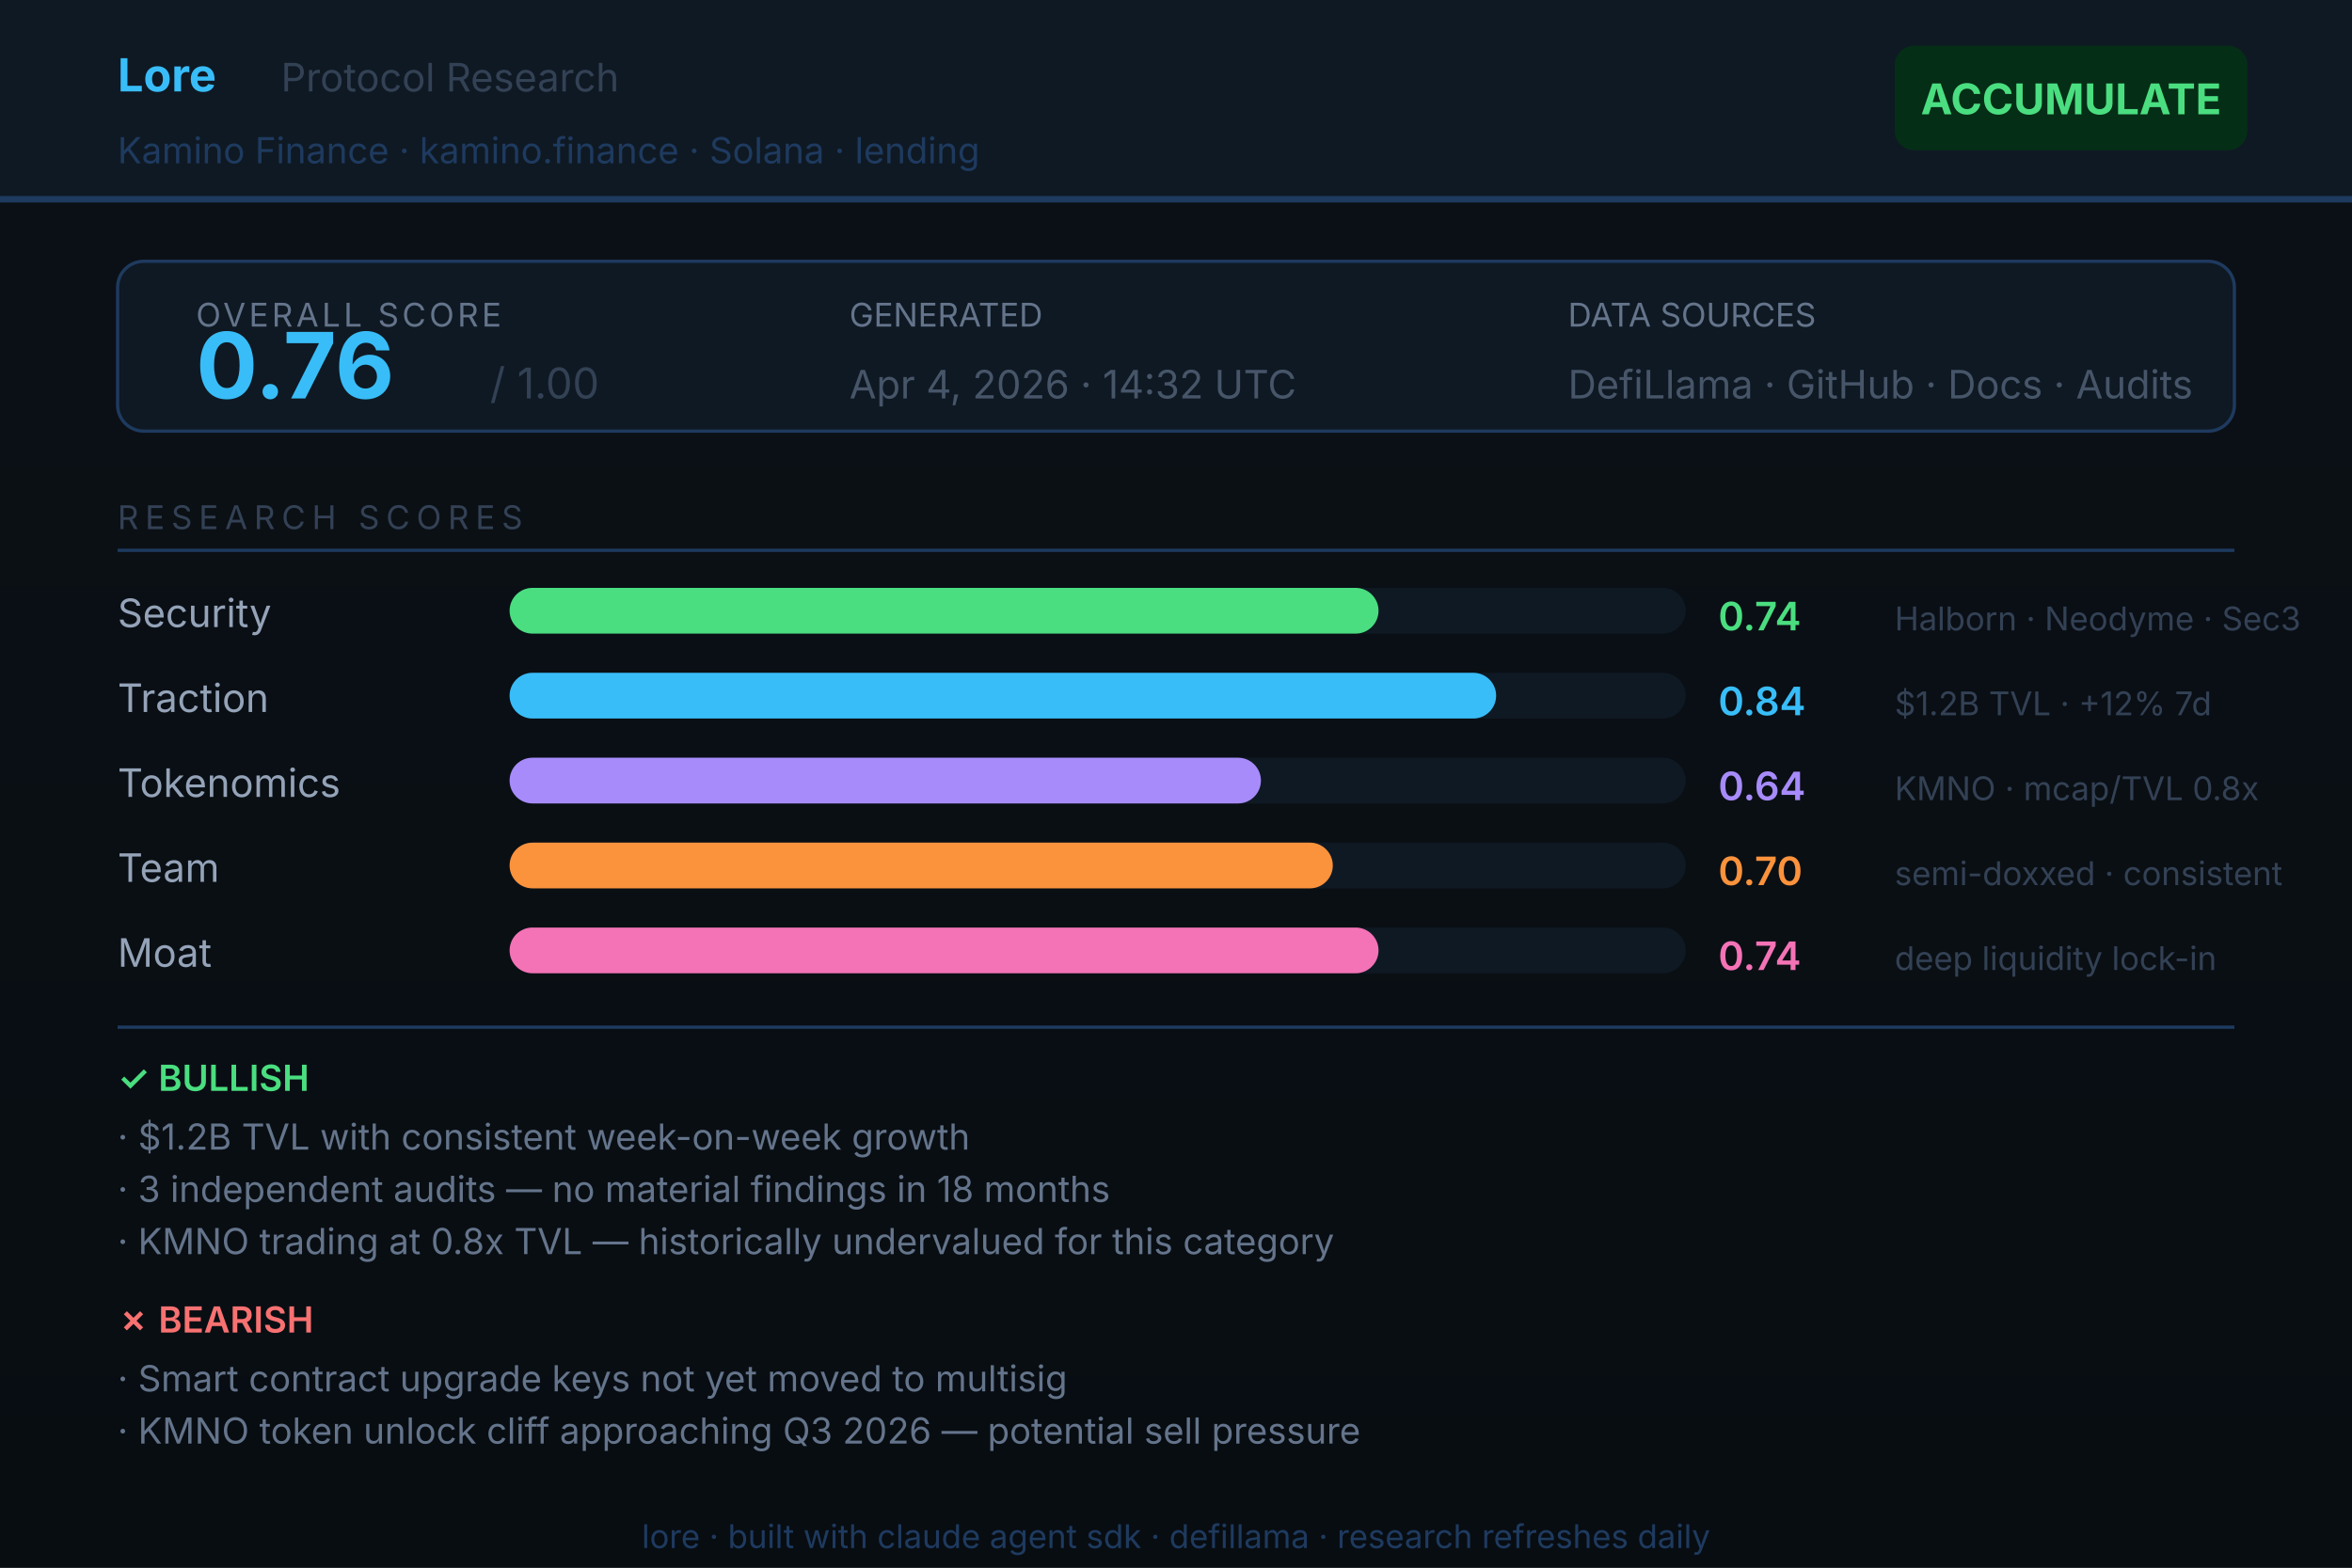
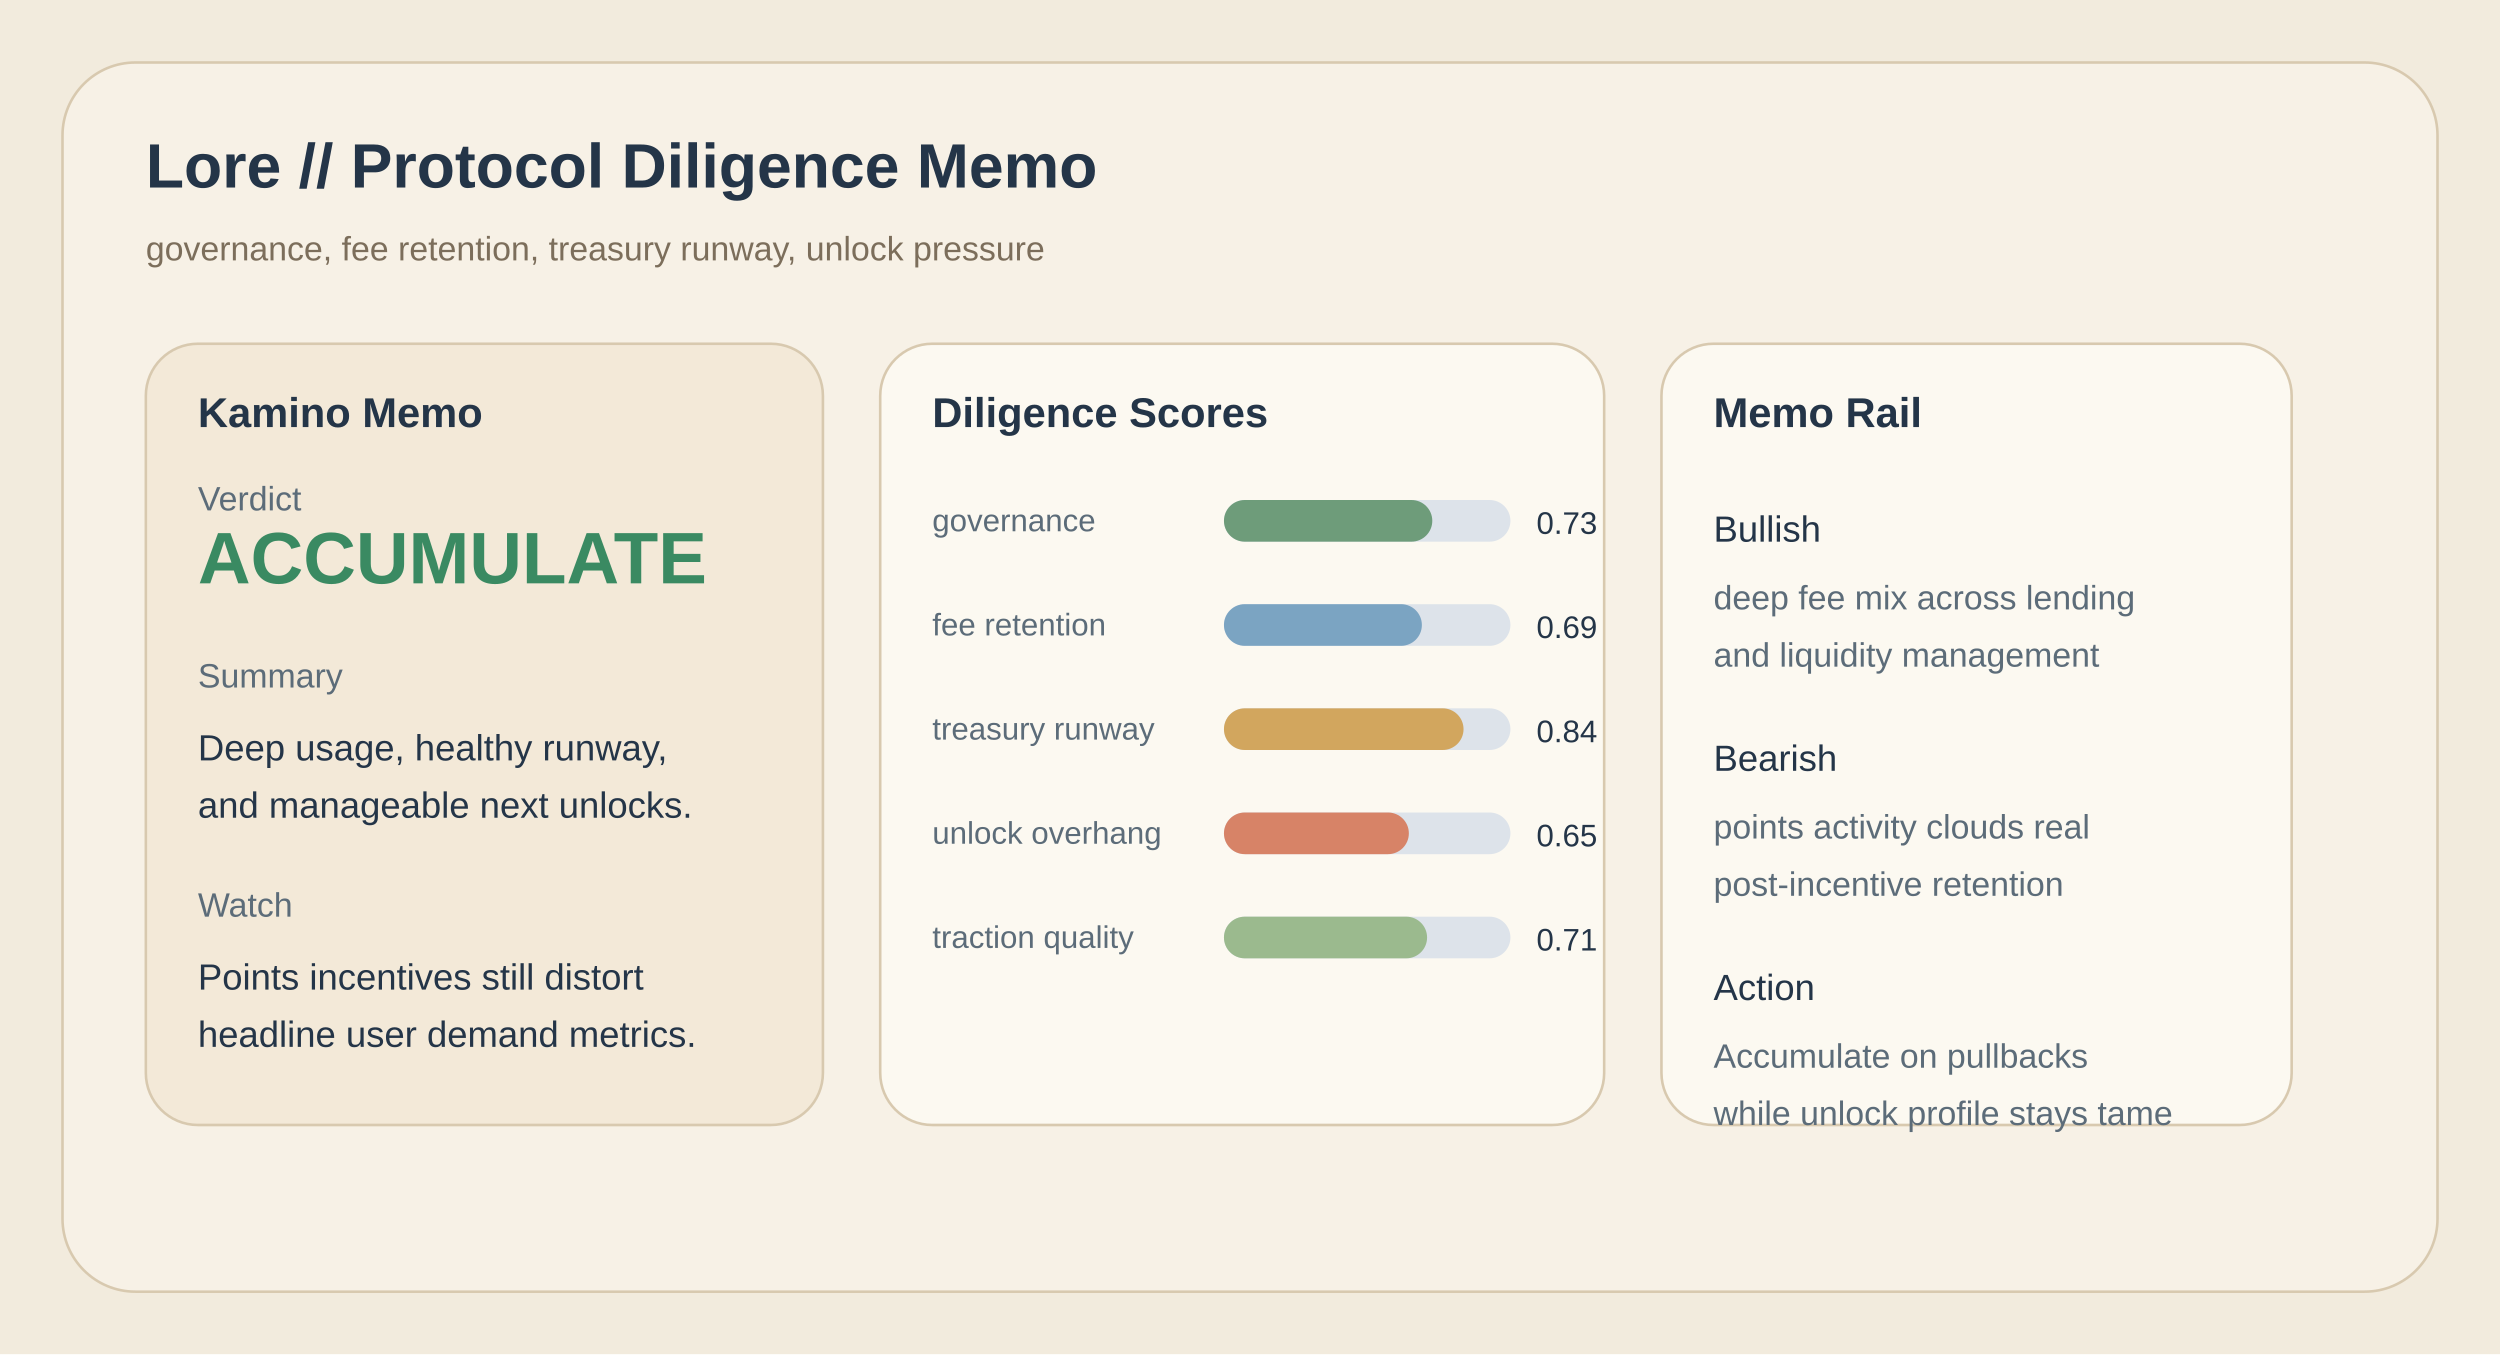
- <svg xmlns="http://www.w3.org/2000/svg" width="720" height="480" viewBox="0 0 720 480" font-family="'Inter','Segoe UI','Arial',sans-serif">
-   <defs>
-     <linearGradient id="bg" x1="0" y1="0" x2="0" y2="1">
-       <stop offset="0%" stop-color="#0c1117" />
-       <stop offset="100%" stop-color="#080d12" />
-     </linearGradient>
-   </defs>
-   <rect width="720" height="480" fill="url(#bg)" />
-   <rect x="0" y="0" width="720" height="60" fill="#0f1923" />
-   <rect x="0" y="60" width="720" height="2" fill="#1e3a5f" />
-   <text x="36" y="28" fill="#38bdf8" font-size="14" font-weight="700">Lore</text>
-   <text x="86" y="28" fill="#334155" font-size="12">Protocol Research</text>
-   <text x="36" y="50" fill="#1e3a5f" font-size="11">Kamino Finance · kamino.finance · Solana · lending</text>
-   <rect x="580" y="14" width="108" height="32" rx="6" fill="#052e16" />
-   <text x="634" y="35" fill="#4ade80" font-size="13" font-weight="700" text-anchor="middle">ACCUMULATE</text>
-   <rect x="36" y="80" width="648" height="52" rx="8" fill="#0f1923" stroke="#1e3a5f" stroke-width="1" />
-   <text x="60" y="100" fill="#64748b" font-size="10" letter-spacing="1">OVERALL SCORE</text>
-   <text x="60" y="122" fill="#38bdf8" font-size="28" font-weight="700">0.76</text>
-   <text x="150" y="122" fill="#334155" font-size="13">/ 1.00</text>
-   <text x="260" y="100" fill="#64748b" font-size="10">GENERATED</text>
-   <text x="260" y="122" fill="#475569" font-size="12">Apr 4, 2026 · 14:32 UTC</text>
-   <text x="480" y="100" fill="#64748b" font-size="10">DATA SOURCES</text>
-   <text x="480" y="122" fill="#475569" font-size="12">DefiLlama · GitHub · Docs · Audits</text>
-   <text x="36" y="162" fill="#334155" font-size="10" letter-spacing="2">RESEARCH SCORES</text>
-   <rect x="36" y="168" width="648" height="1" fill="#1e3a5f" />
-   <text x="36" y="192" fill="#94a3b8" font-size="12">Security</text>
-   <rect x="156" y="180" width="360" height="14" rx="7" fill="#0f1923" />
-   <rect x="156" y="180" width="266" height="14" rx="7" fill="#4ade80" />
-   <text x="526" y="193" fill="#4ade80" font-size="12" font-weight="600">0.74</text>
-   <text x="580" y="193" fill="#334155" font-size="10">Halborn · Neodyme · Sec3</text>
-   <text x="36" y="218" fill="#94a3b8" font-size="12">Traction</text>
-   <rect x="156" y="206" width="360" height="14" rx="7" fill="#0f1923" />
-   <rect x="156" y="206" width="302" height="14" rx="7" fill="#38bdf8" />
-   <text x="526" y="219" fill="#38bdf8" font-size="12" font-weight="600">0.84</text>
-   <text x="580" y="219" fill="#334155" font-size="10">$1.2B TVL · +12% 7d</text>
-   <text x="36" y="244" fill="#94a3b8" font-size="12">Tokenomics</text>
-   <rect x="156" y="232" width="360" height="14" rx="7" fill="#0f1923" />
-   <rect x="156" y="232" width="230" height="14" rx="7" fill="#a78bfa" />
-   <text x="526" y="245" fill="#a78bfa" font-size="12" font-weight="600">0.64</text>
-   <text x="580" y="245" fill="#334155" font-size="10">KMNO · mcap/TVL 0.8x</text>
-   <text x="36" y="270" fill="#94a3b8" font-size="12">Team</text>
-   <rect x="156" y="258" width="360" height="14" rx="7" fill="#0f1923" />
-   <rect x="156" y="258" width="252" height="14" rx="7" fill="#fb923c" />
-   <text x="526" y="271" fill="#fb923c" font-size="12" font-weight="600">0.70</text>
-   <text x="580" y="271" fill="#334155" font-size="10">semi-doxxed · consistent</text>
-   <text x="36" y="296" fill="#94a3b8" font-size="12">Moat</text>
-   <rect x="156" y="284" width="360" height="14" rx="7" fill="#0f1923" />
-   <rect x="156" y="284" width="266" height="14" rx="7" fill="#f472b6" />
-   <text x="526" y="297" fill="#f472b6" font-size="12" font-weight="600">0.74</text>
-   <text x="580" y="297" fill="#334155" font-size="10">deep liquidity lock-in</text>
-   <rect x="36" y="314" width="648" height="1" fill="#1e3a5f" />
-   <text x="36" y="334" fill="#4ade80" font-size="11" font-weight="600">✓ BULLISH</text>
-   <text x="36" y="352" fill="#64748b" font-size="11">· $1.2B TVL with consistent week-on-week growth</text>
-   <text x="36" y="368" fill="#64748b" font-size="11">· 3 independent audits — no material findings in 18 months</text>
-   <text x="36" y="384" fill="#64748b" font-size="11">· KMNO trading at 0.8x TVL — historically undervalued for this category</text>
-   <text x="36" y="408" fill="#f87171" font-size="11" font-weight="600">✗ BEARISH</text>
-   <text x="36" y="426" fill="#64748b" font-size="11">· Smart contract upgrade keys not yet moved to multisig</text>
-   <text x="36" y="442" fill="#64748b" font-size="11">· KMNO token unlock cliff approaching Q3 2026 — potential sell pressure</text>
-   <rect x="0" y="460" width="720" height="20" fill="#080d12" />
-   <text x="360" y="474" fill="#1e3a5f" font-size="10" text-anchor="middle">lore · built with claude agent sdk · defillama · research refreshes daily</text>
+ <svg xmlns="http://www.w3.org/2000/svg" width="960" height="520" viewBox="0 0 960 520" fill="none">
+   <rect width="960" height="520" fill="#F2EBDD" />
+   <rect x="24" y="24" width="912" height="472" rx="28" fill="#F7F1E6" stroke="#D8C9AF" />
+   <text x="56" y="72" fill="#243548" font-family="Arial, sans-serif" font-size="24" font-weight="700">Lore // Protocol Diligence Memo</text>
+   <text x="56" y="100" fill="#7C6E5B" font-family="Arial, sans-serif" font-size="13">governance, fee retention, treasury runway, unlock pressure</text>
+   <rect x="56" y="132" width="260" height="300" rx="20" fill="#F3E9D8" stroke="#D8C9AF" />
+   <text x="76" y="164" fill="#243548" font-family="Arial, sans-serif" font-size="16" font-weight="700">Kamino Memo</text>
+   <text x="76" y="196" fill="#5C6C79" font-family="Arial, sans-serif" font-size="13">Verdict</text>
+   <text x="76" y="224" fill="#3A8A62" font-family="Arial, sans-serif" font-size="28" font-weight="700">ACCUMULATE</text>
+   <text x="76" y="264" fill="#5C6C79" font-family="Arial, sans-serif" font-size="13">Summary</text>
+   <text x="76" y="292" fill="#243548" font-family="Arial, sans-serif" font-size="14">Deep usage, healthy runway,</text>
+   <text x="76" y="314" fill="#243548" font-family="Arial, sans-serif" font-size="14">and manageable next unlocks.</text>
+   <text x="76" y="352" fill="#5C6C79" font-family="Arial, sans-serif" font-size="13">Watch</text>
+   <text x="76" y="380" fill="#243548" font-family="Arial, sans-serif" font-size="14">Points incentives still distort</text>
+   <text x="76" y="402" fill="#243548" font-family="Arial, sans-serif" font-size="14">headline user demand metrics.</text>
+   <rect x="338" y="132" width="278" height="300" rx="20" fill="#FCF9F1" stroke="#D8C9AF" />
+   <text x="358" y="164" fill="#243548" font-family="Arial, sans-serif" font-size="16" font-weight="700">Diligence Scores</text>
+   <text x="358" y="204" fill="#5C6C79" font-family="Arial, sans-serif" font-size="12">governance</text>
+   <rect x="470" y="192" width="110" height="16" rx="8" fill="#DDE3EA" />
+   <rect x="470" y="192" width="80" height="16" rx="8" fill="#6E9C7A" />
+   <text x="590" y="205" fill="#243548" font-family="Arial, sans-serif" font-size="12">0.73</text>
+   <text x="358" y="244" fill="#5C6C79" font-family="Arial, sans-serif" font-size="12">fee retention</text>
+   <rect x="470" y="232" width="110" height="16" rx="8" fill="#DDE3EA" />
+   <rect x="470" y="232" width="76" height="16" rx="8" fill="#7BA4C2" />
+   <text x="590" y="245" fill="#243548" font-family="Arial, sans-serif" font-size="12">0.69</text>
+   <text x="358" y="284" fill="#5C6C79" font-family="Arial, sans-serif" font-size="12">treasury runway</text>
+   <rect x="470" y="272" width="110" height="16" rx="8" fill="#DDE3EA" />
+   <rect x="470" y="272" width="92" height="16" rx="8" fill="#D2A65E" />
+   <text x="590" y="285" fill="#243548" font-family="Arial, sans-serif" font-size="12">0.84</text>
+   <text x="358" y="324" fill="#5C6C79" font-family="Arial, sans-serif" font-size="12">unlock overhang</text>
+   <rect x="470" y="312" width="110" height="16" rx="8" fill="#DDE3EA" />
+   <rect x="470" y="312" width="71" height="16" rx="8" fill="#D78367" />
+   <text x="590" y="325" fill="#243548" font-family="Arial, sans-serif" font-size="12">0.65</text>
+   <text x="358" y="364" fill="#5C6C79" font-family="Arial, sans-serif" font-size="12">traction quality</text>
+   <rect x="470" y="352" width="110" height="16" rx="8" fill="#DDE3EA" />
+   <rect x="470" y="352" width="78" height="16" rx="8" fill="#9BBA8E" />
+   <text x="590" y="365" fill="#243548" font-family="Arial, sans-serif" font-size="12">0.71</text>
+   <rect x="638" y="132" width="242" height="300" rx="20" fill="#FCF9F1" stroke="#D8C9AF" />
+   <text x="658" y="164" fill="#243548" font-family="Arial, sans-serif" font-size="16" font-weight="700">Memo Rail</text>
+   <text x="658" y="208" fill="#243548" font-family="Arial, sans-serif" font-size="14">Bullish</text>
+   <text x="658" y="234" fill="#5C6C79" font-family="Arial, sans-serif" font-size="13">deep fee mix across lending</text>
+   <text x="658" y="256" fill="#5C6C79" font-family="Arial, sans-serif" font-size="13">and liquidity management</text>
+   <text x="658" y="296" fill="#243548" font-family="Arial, sans-serif" font-size="14">Bearish</text>
+   <text x="658" y="322" fill="#5C6C79" font-family="Arial, sans-serif" font-size="13">points activity clouds real</text>
+   <text x="658" y="344" fill="#5C6C79" font-family="Arial, sans-serif" font-size="13">post-incentive retention</text>
+   <text x="658" y="384" fill="#243548" font-family="Arial, sans-serif" font-size="14">Action</text>
+   <text x="658" y="410" fill="#5C6C79" font-family="Arial, sans-serif" font-size="13">Accumulate on pullbacks</text>
+   <text x="658" y="432" fill="#5C6C79" font-family="Arial, sans-serif" font-size="13">while unlock profile stays tame</text>
</svg>
